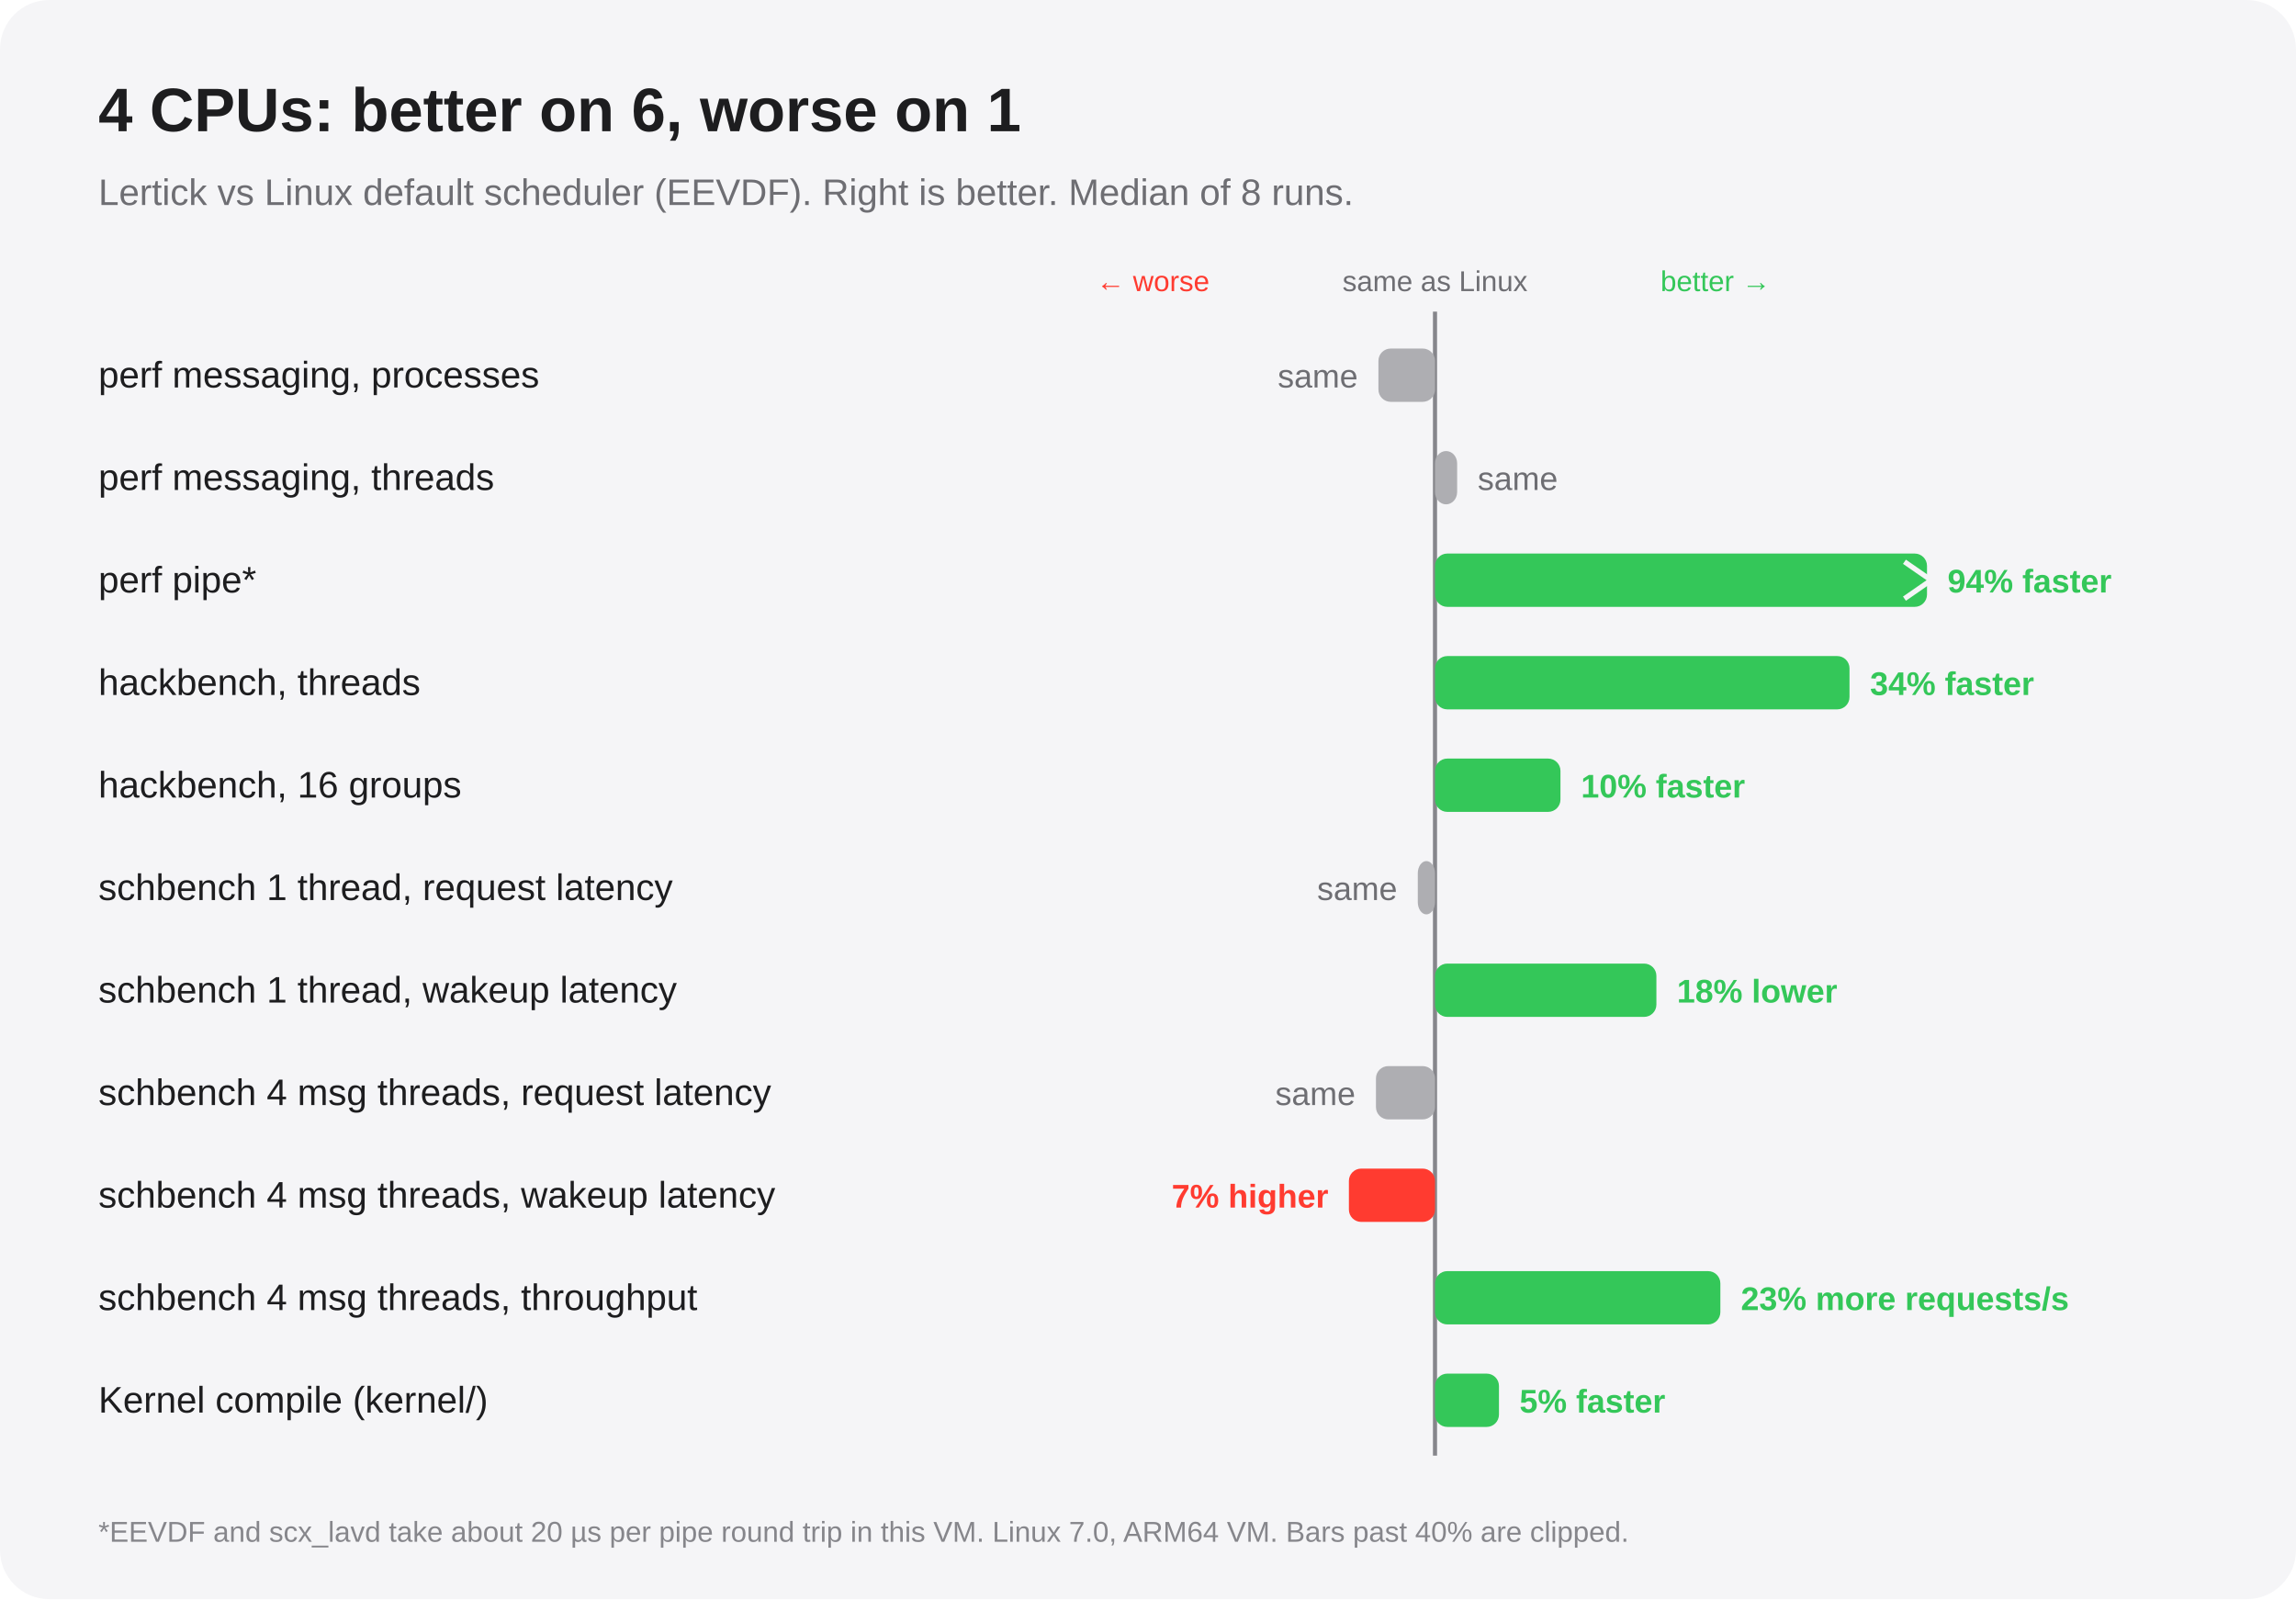
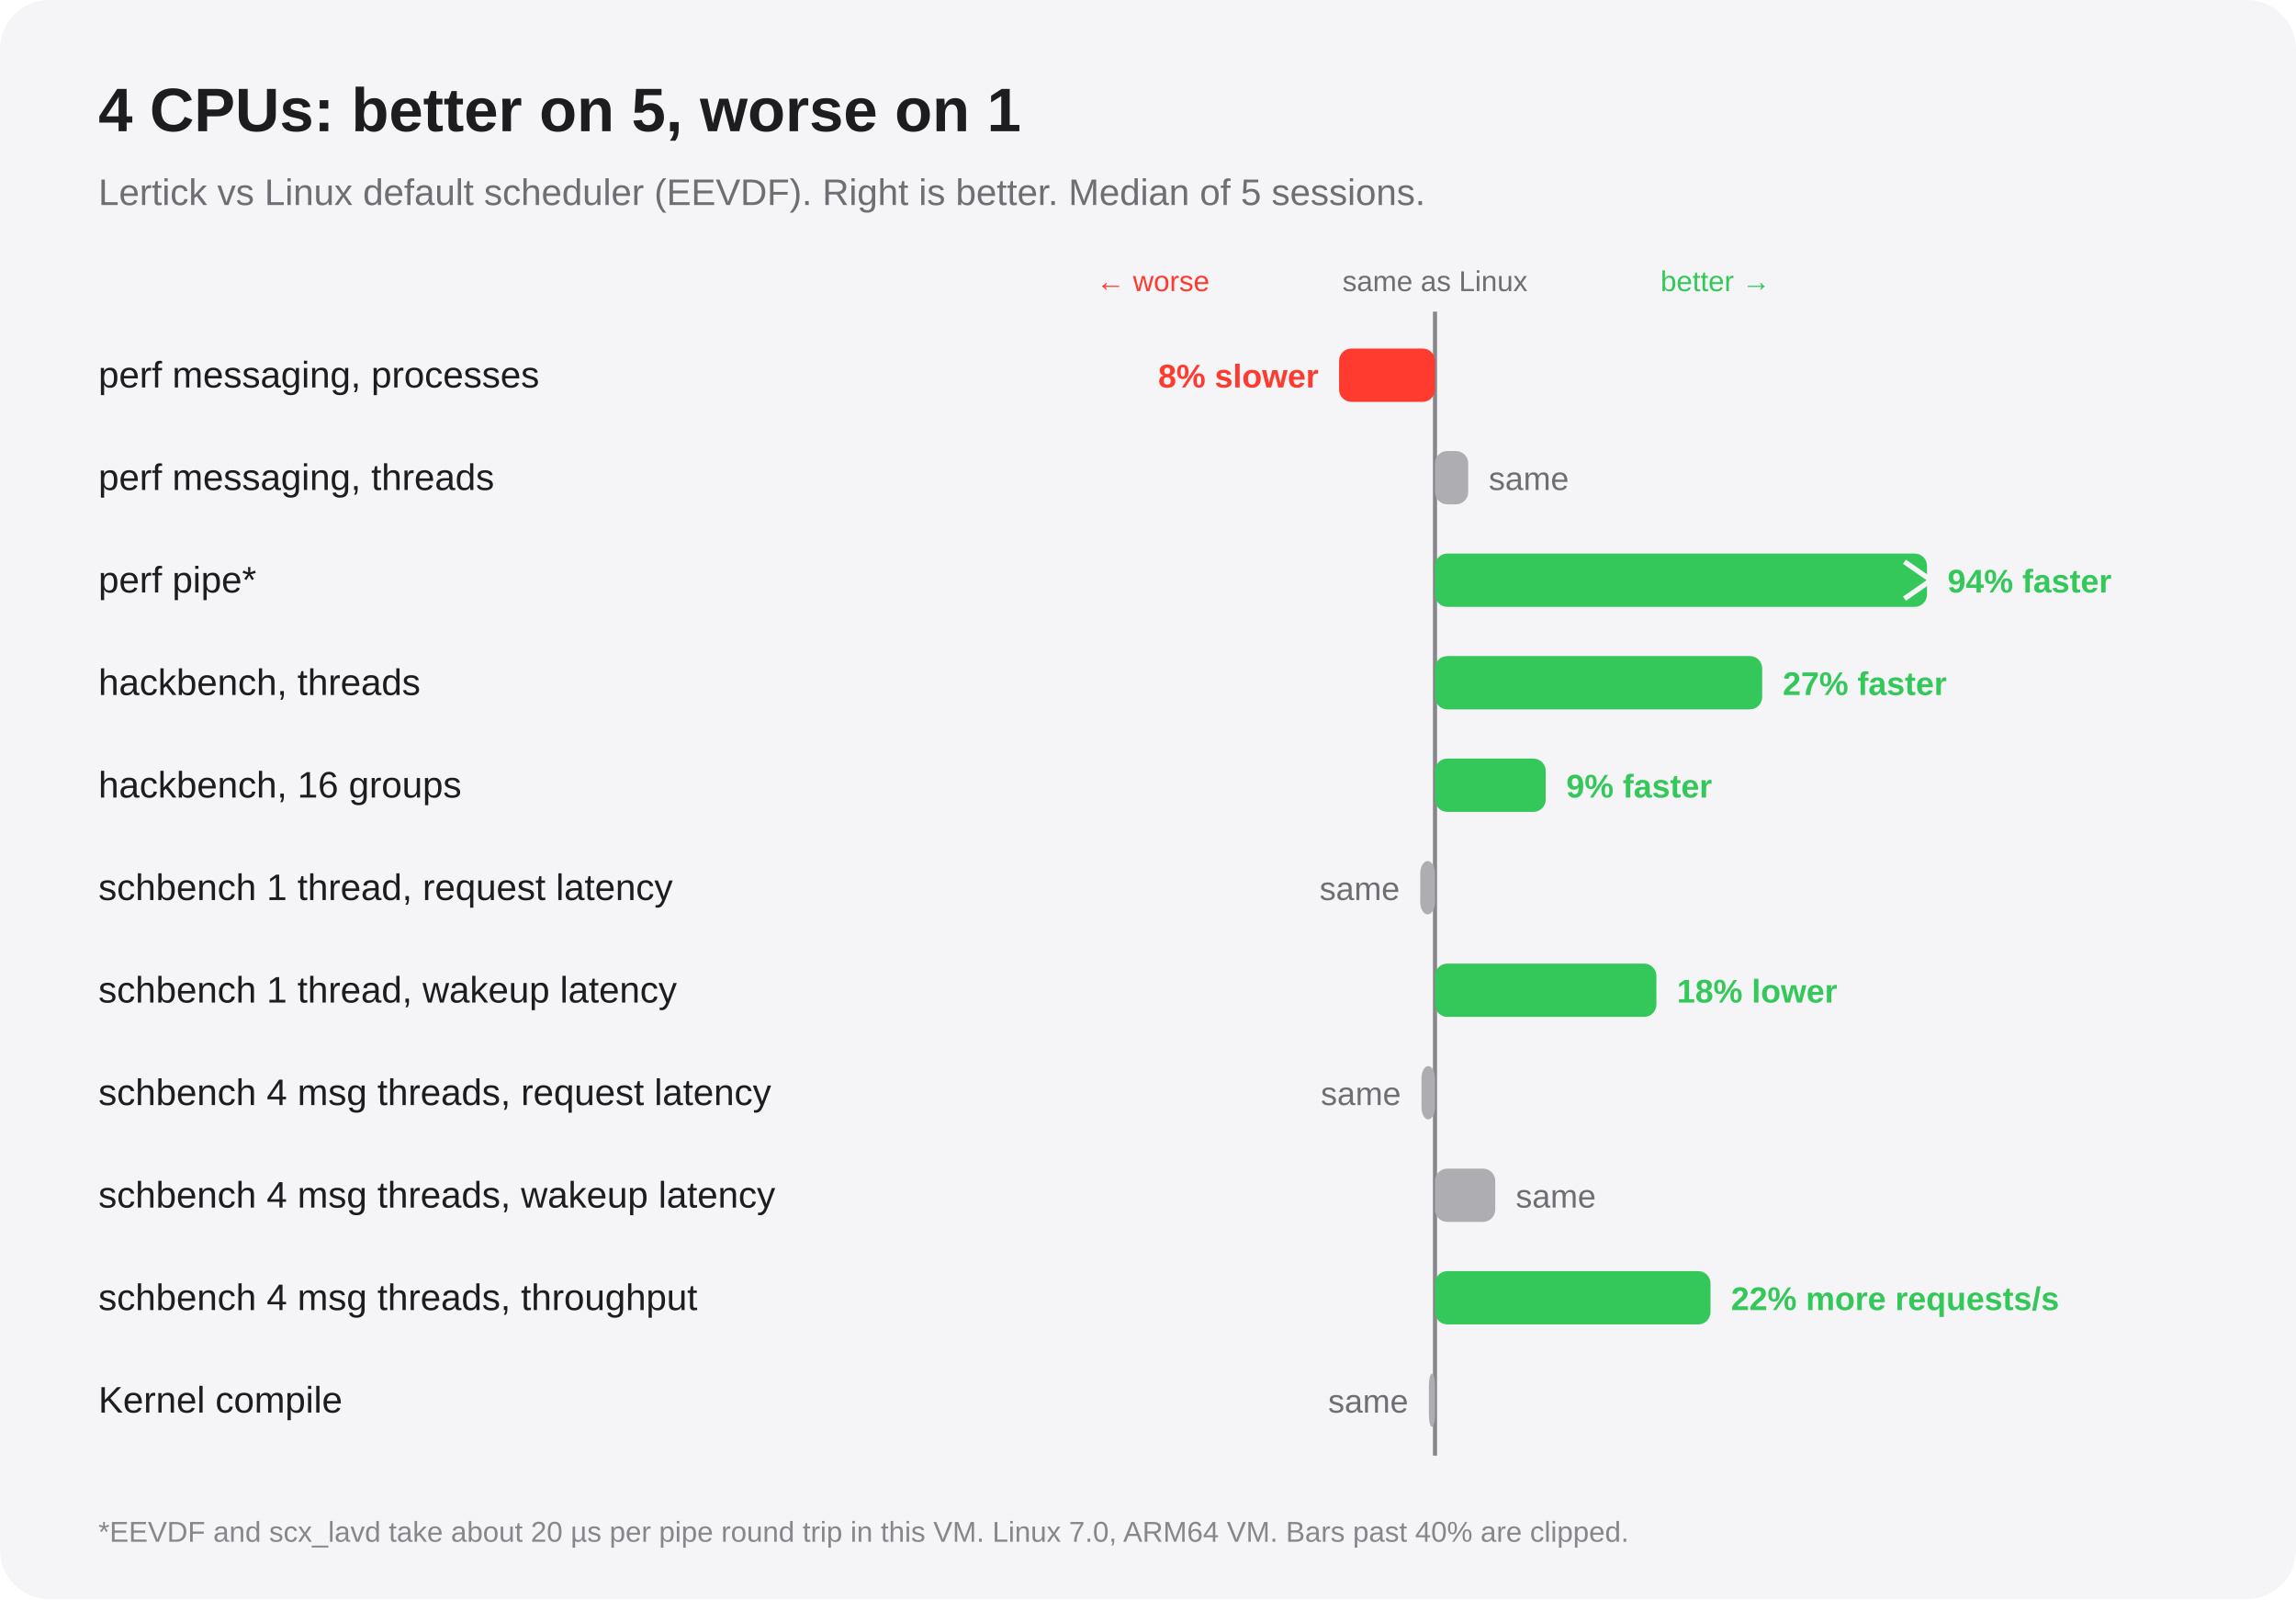
<svg xmlns="http://www.w3.org/2000/svg" width="1120" height="780" viewBox="0 0 1120 780" role="img" aria-labelledby="t d">
  <rect width="1120" height="780" rx="24" fill="#f5f5f7" />
-   <text x="48" y="64" font-family="-apple-system,BlinkMacSystemFont,SF Pro Display,Segoe UI,Arial,sans-serif" font-size="30" font-weight="700" fill="#1d1d1f">4 CPUs: better on 6, worse on 1</text>
-   <text x="48" y="100" font-family="-apple-system,BlinkMacSystemFont,SF Pro Display,Segoe UI,Arial,sans-serif" font-size="18" fill="#6e6e73">Lertick vs Linux default scheduler (EEVDF). Right is better. Median of 8 runs.</text>
+   <text x="48" y="64" font-family="-apple-system,BlinkMacSystemFont,SF Pro Display,Segoe UI,Arial,sans-serif" font-size="30" font-weight="700" fill="#1d1d1f">4 CPUs: better on 5, worse on 1</text>
+   <text x="48" y="100" font-family="-apple-system,BlinkMacSystemFont,SF Pro Display,Segoe UI,Arial,sans-serif" font-size="18" fill="#6e6e73">Lertick vs Linux default scheduler (EEVDF). Right is better. Median of 5 sessions.</text>
  <line x1="700" y1="152" x2="700" y2="710" stroke="#86868b" stroke-width="2" />
  <text x="700" y="142" text-anchor="middle" font-family="-apple-system,BlinkMacSystemFont,SF Pro Display,Segoe UI,Arial,sans-serif" font-size="14" fill="#6e6e73">same as Linux</text>
  <text x="590" y="142" text-anchor="end" font-family="-apple-system,BlinkMacSystemFont,SF Pro Display,Segoe UI,Arial,sans-serif" font-size="14" fill="#ff3b30">← worse</text>
  <text x="810" y="142" font-family="-apple-system,BlinkMacSystemFont,SF Pro Display,Segoe UI,Arial,sans-serif" font-size="14" fill="#34c759">better →</text>
  <text x="48" y="189" font-family="-apple-system,BlinkMacSystemFont,SF Pro Display,Segoe UI,Arial,sans-serif" font-size="18" fill="#1d1d1f">perf messaging, processes</text>
-   <rect x="672.4" y="170" width="27.6" height="26" rx="6" fill="#aeaeb2" />
-   <text x="662.4" y="189" text-anchor="end" font-family="-apple-system,BlinkMacSystemFont,SF Pro Display,Segoe UI,Arial,sans-serif" font-size="16" font-weight="400" fill="#6e6e73">same</text>
+   <rect x="653.2" y="170" width="46.8" height="26" rx="6" fill="#ff3b30" />
+   <text x="643.2" y="189" text-anchor="end" font-family="-apple-system,BlinkMacSystemFont,SF Pro Display,Segoe UI,Arial,sans-serif" font-size="16" font-weight="700" fill="#ff3b30">8% slower</text>
  <text x="48" y="239" font-family="-apple-system,BlinkMacSystemFont,SF Pro Display,Segoe UI,Arial,sans-serif" font-size="18" fill="#1d1d1f">perf messaging, threads</text>
-   <rect x="700.0" y="220" width="10.8" height="26" rx="6" fill="#aeaeb2" />
-   <text x="720.8" y="239" font-family="-apple-system,BlinkMacSystemFont,SF Pro Display,Segoe UI,Arial,sans-serif" font-size="16" font-weight="400" fill="#6e6e73">same</text>
+   <rect x="700.0" y="220" width="16.2" height="26" rx="6" fill="#aeaeb2" />
+   <text x="726.2" y="239" font-family="-apple-system,BlinkMacSystemFont,SF Pro Display,Segoe UI,Arial,sans-serif" font-size="16" font-weight="400" fill="#6e6e73">same</text>
  <text x="48" y="289" font-family="-apple-system,BlinkMacSystemFont,SF Pro Display,Segoe UI,Arial,sans-serif" font-size="18" fill="#1d1d1f">perf pipe*</text>
  <rect x="700.0" y="270" width="240.0" height="26" rx="6" fill="#34c759" />
  <path d="M929.0 274 L942.0 283.0 L929.0 292" fill="none" stroke="#f5f5f7" stroke-width="2.5" />
  <text x="950.0" y="289" font-family="-apple-system,BlinkMacSystemFont,SF Pro Display,Segoe UI,Arial,sans-serif" font-size="16" font-weight="700" fill="#34c759">94% faster</text>
  <text x="48" y="339" font-family="-apple-system,BlinkMacSystemFont,SF Pro Display,Segoe UI,Arial,sans-serif" font-size="18" fill="#1d1d1f">hackbench, threads</text>
-   <rect x="700.0" y="320" width="202.2" height="26" rx="6" fill="#34c759" />
-   <text x="912.2" y="339" font-family="-apple-system,BlinkMacSystemFont,SF Pro Display,Segoe UI,Arial,sans-serif" font-size="16" font-weight="700" fill="#34c759">34% faster</text>
+   <rect x="700.0" y="320" width="159.6" height="26" rx="6" fill="#34c759" />
+   <text x="869.6" y="339" font-family="-apple-system,BlinkMacSystemFont,SF Pro Display,Segoe UI,Arial,sans-serif" font-size="16" font-weight="700" fill="#34c759">27% faster</text>
  <text x="48" y="389" font-family="-apple-system,BlinkMacSystemFont,SF Pro Display,Segoe UI,Arial,sans-serif" font-size="18" fill="#1d1d1f">hackbench, 16 groups</text>
-   <rect x="700.0" y="370" width="61.2" height="26" rx="6" fill="#34c759" />
-   <text x="771.2" y="389" font-family="-apple-system,BlinkMacSystemFont,SF Pro Display,Segoe UI,Arial,sans-serif" font-size="16" font-weight="700" fill="#34c759">10% faster</text>
+   <rect x="700.0" y="370" width="54.0" height="26" rx="6" fill="#34c759" />
+   <text x="764.0" y="389" font-family="-apple-system,BlinkMacSystemFont,SF Pro Display,Segoe UI,Arial,sans-serif" font-size="16" font-weight="700" fill="#34c759">9% faster</text>
  <text x="48" y="439" font-family="-apple-system,BlinkMacSystemFont,SF Pro Display,Segoe UI,Arial,sans-serif" font-size="18" fill="#1d1d1f">schbench 1 thread, request latency</text>
-   <rect x="691.6" y="420" width="8.4" height="26" rx="6" fill="#aeaeb2" />
-   <text x="681.6" y="439" text-anchor="end" font-family="-apple-system,BlinkMacSystemFont,SF Pro Display,Segoe UI,Arial,sans-serif" font-size="16" font-weight="400" fill="#6e6e73">same</text>
+   <rect x="692.8" y="420" width="7.2" height="26" rx="6" fill="#aeaeb2" />
+   <text x="682.8" y="439" text-anchor="end" font-family="-apple-system,BlinkMacSystemFont,SF Pro Display,Segoe UI,Arial,sans-serif" font-size="16" font-weight="400" fill="#6e6e73">same</text>
  <text x="48" y="489" font-family="-apple-system,BlinkMacSystemFont,SF Pro Display,Segoe UI,Arial,sans-serif" font-size="18" fill="#1d1d1f">schbench 1 thread, wakeup latency</text>
  <rect x="700.0" y="470" width="108.0" height="26" rx="6" fill="#34c759" />
  <text x="818.0" y="489" font-family="-apple-system,BlinkMacSystemFont,SF Pro Display,Segoe UI,Arial,sans-serif" font-size="16" font-weight="700" fill="#34c759">18% lower</text>
  <text x="48" y="539" font-family="-apple-system,BlinkMacSystemFont,SF Pro Display,Segoe UI,Arial,sans-serif" font-size="18" fill="#1d1d1f">schbench 4 msg threads, request latency</text>
-   <rect x="671.2" y="520" width="28.8" height="26" rx="6" fill="#aeaeb2" />
-   <text x="661.2" y="539" text-anchor="end" font-family="-apple-system,BlinkMacSystemFont,SF Pro Display,Segoe UI,Arial,sans-serif" font-size="16" font-weight="400" fill="#6e6e73">same</text>
+   <rect x="693.4" y="520" width="6.6" height="26" rx="6" fill="#aeaeb2" />
+   <text x="683.4" y="539" text-anchor="end" font-family="-apple-system,BlinkMacSystemFont,SF Pro Display,Segoe UI,Arial,sans-serif" font-size="16" font-weight="400" fill="#6e6e73">same</text>
  <text x="48" y="589" font-family="-apple-system,BlinkMacSystemFont,SF Pro Display,Segoe UI,Arial,sans-serif" font-size="18" fill="#1d1d1f">schbench 4 msg threads, wakeup latency</text>
-   <rect x="658.0" y="570" width="42.0" height="26" rx="6" fill="#ff3b30" />
-   <text x="648.0" y="589" text-anchor="end" font-family="-apple-system,BlinkMacSystemFont,SF Pro Display,Segoe UI,Arial,sans-serif" font-size="16" font-weight="700" fill="#ff3b30">7% higher</text>
+   <rect x="700.0" y="570" width="29.4" height="26" rx="6" fill="#aeaeb2" />
+   <text x="739.4" y="589" font-family="-apple-system,BlinkMacSystemFont,SF Pro Display,Segoe UI,Arial,sans-serif" font-size="16" font-weight="400" fill="#6e6e73">same</text>
  <text x="48" y="639" font-family="-apple-system,BlinkMacSystemFont,SF Pro Display,Segoe UI,Arial,sans-serif" font-size="18" fill="#1d1d1f">schbench 4 msg threads, throughput</text>
-   <rect x="700.0" y="620" width="139.2" height="26" rx="6" fill="#34c759" />
-   <text x="849.2" y="639" font-family="-apple-system,BlinkMacSystemFont,SF Pro Display,Segoe UI,Arial,sans-serif" font-size="16" font-weight="700" fill="#34c759">23% more requests/s</text>
-   <text x="48" y="689" font-family="-apple-system,BlinkMacSystemFont,SF Pro Display,Segoe UI,Arial,sans-serif" font-size="18" fill="#1d1d1f">Kernel compile (kernel/)</text>
-   <rect x="700.0" y="670" width="31.2" height="26" rx="6" fill="#34c759" />
-   <text x="741.2" y="689" font-family="-apple-system,BlinkMacSystemFont,SF Pro Display,Segoe UI,Arial,sans-serif" font-size="16" font-weight="700" fill="#34c759">5% faster</text>
+   <rect x="700.0" y="620" width="134.4" height="26" rx="6" fill="#34c759" />
+   <text x="844.4" y="639" font-family="-apple-system,BlinkMacSystemFont,SF Pro Display,Segoe UI,Arial,sans-serif" font-size="16" font-weight="700" fill="#34c759">22% more requests/s</text>
+   <text x="48" y="689" font-family="-apple-system,BlinkMacSystemFont,SF Pro Display,Segoe UI,Arial,sans-serif" font-size="18" fill="#1d1d1f">Kernel compile</text>
+   <rect x="697.0" y="670" width="3.0" height="26" rx="6" fill="#aeaeb2" />
+   <text x="687.0" y="689" text-anchor="end" font-family="-apple-system,BlinkMacSystemFont,SF Pro Display,Segoe UI,Arial,sans-serif" font-size="16" font-weight="400" fill="#6e6e73">same</text>
  <text x="48" y="752" font-family="-apple-system,BlinkMacSystemFont,SF Pro Display,Segoe UI,Arial,sans-serif" font-size="14" fill="#86868b">*EEVDF and scx_lavd take about 20 µs per pipe round trip in this VM. Linux 7.0, ARM64 VM. Bars past 40% are clipped.</text>
</svg>
